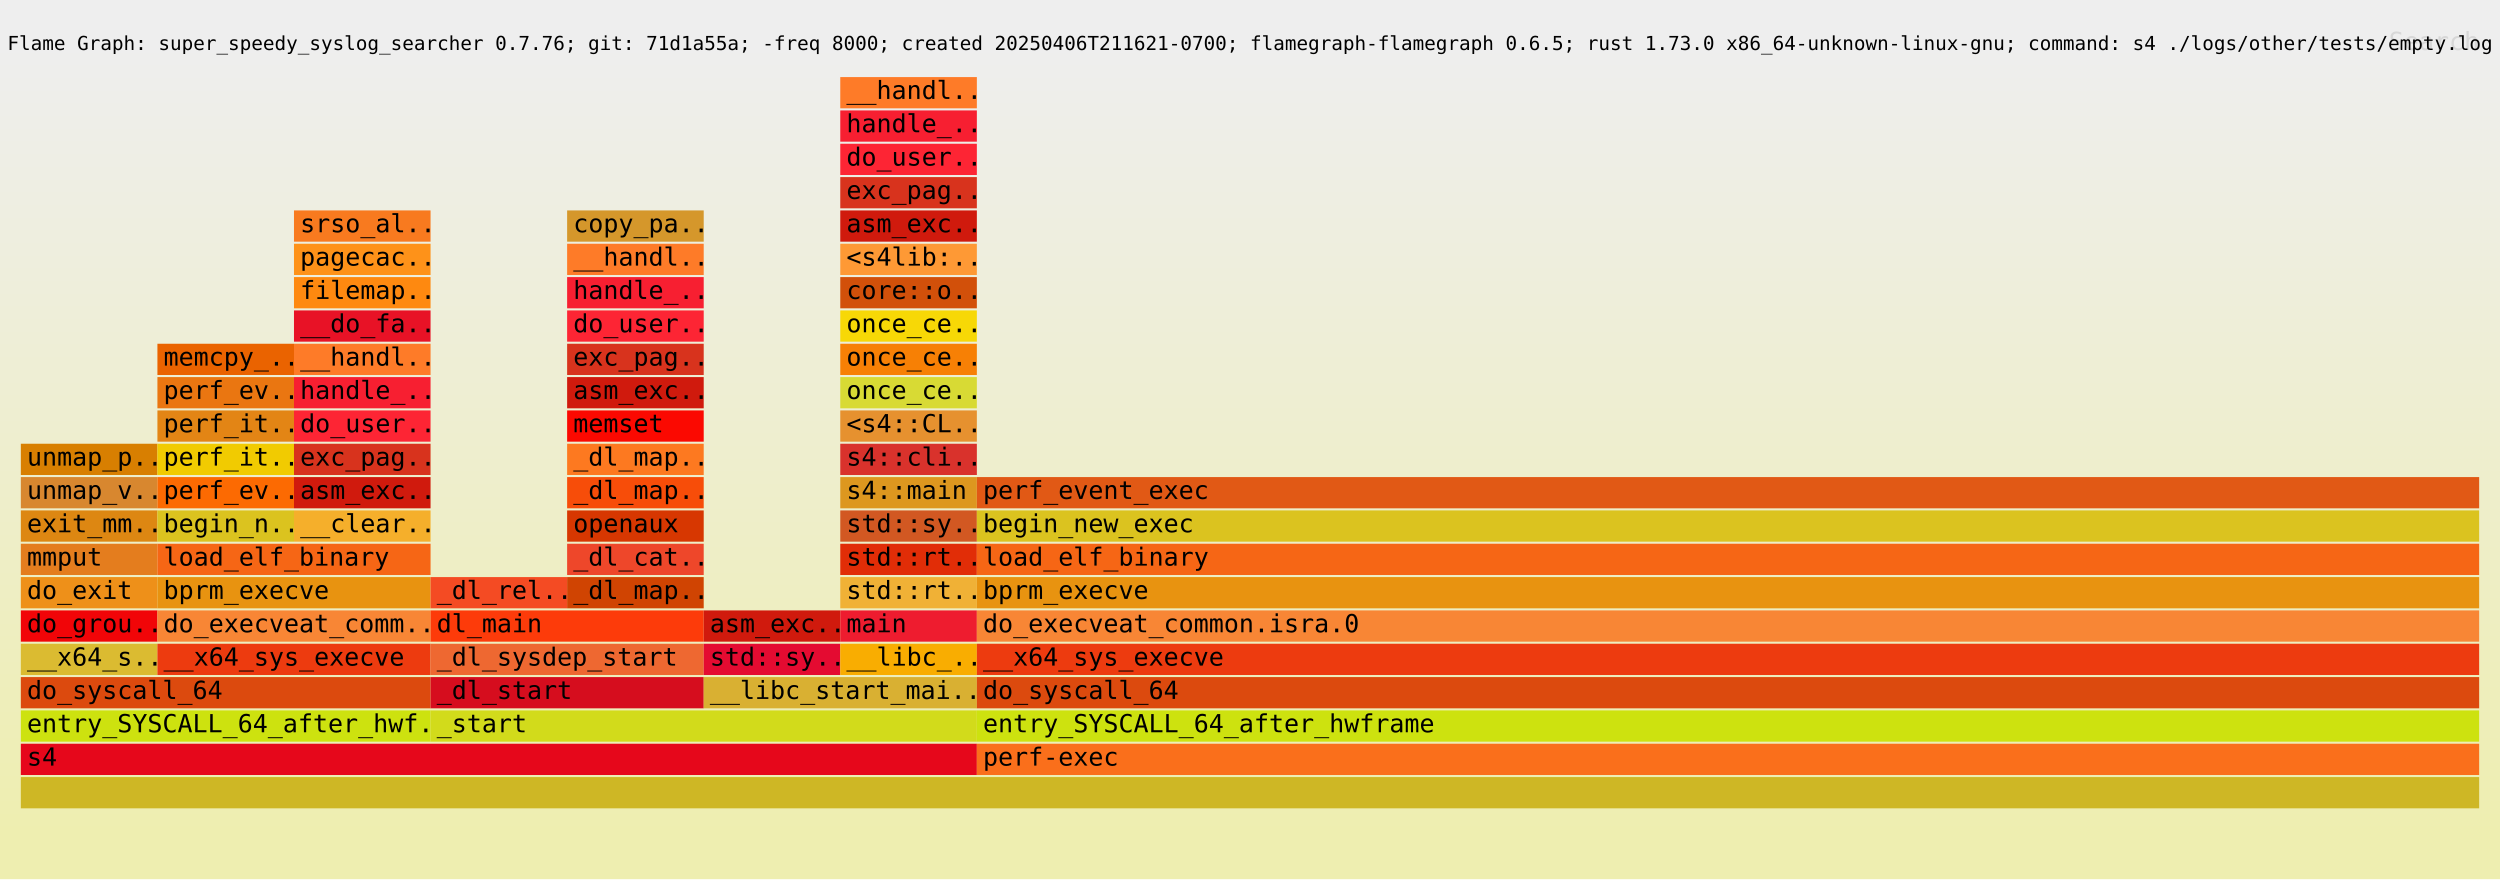
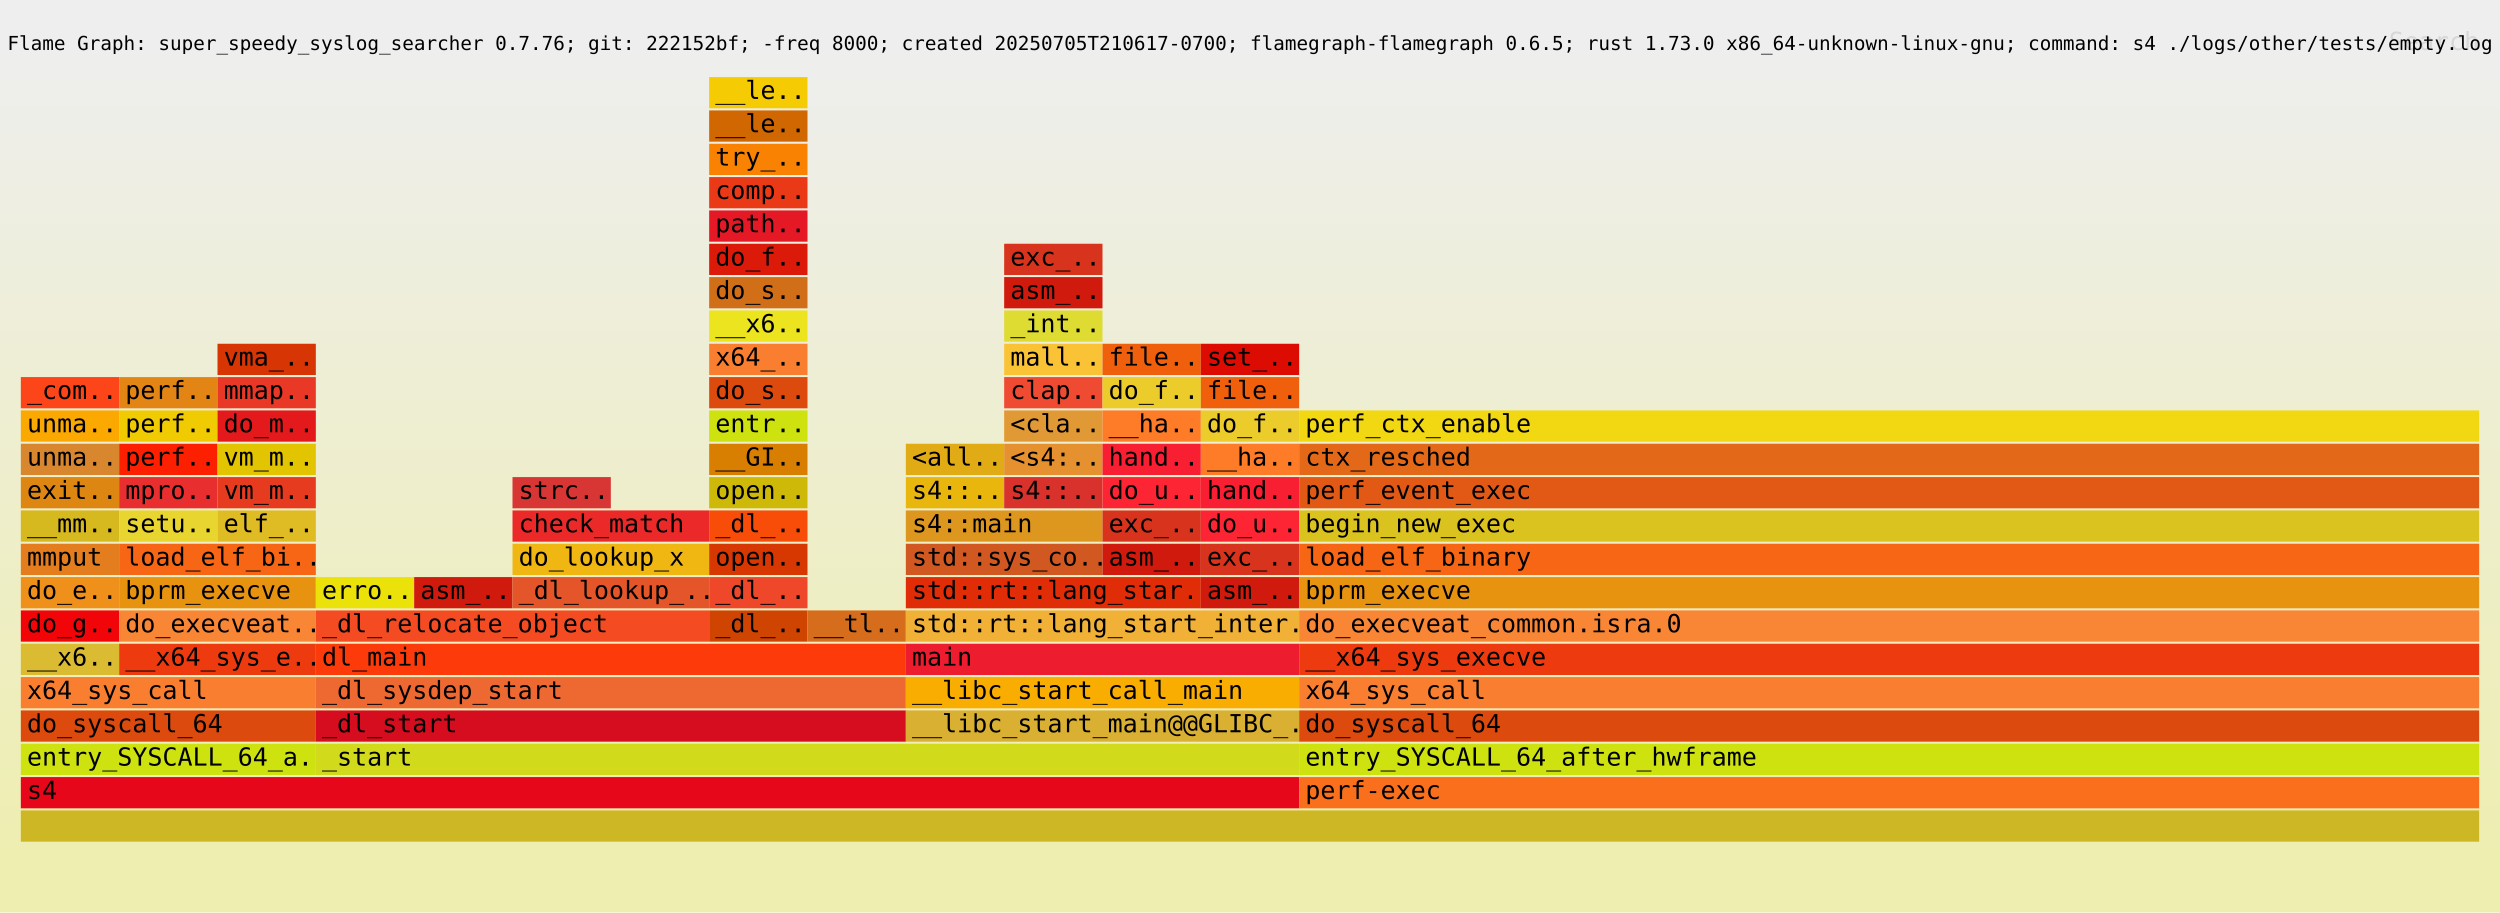
- <svg xmlns="http://www.w3.org/2000/svg" xmlns:ns1="http://github.com/jonhoo/inferno" version="1.1" width="1200" height="422" viewBox="0 0 1200 422">
+ <svg xmlns="http://www.w3.org/2000/svg" xmlns:ns1="http://github.com/jonhoo/inferno" version="1.1" width="1200" height="438" viewBox="0 0 1200 438">
  <defs>
    <linearGradient id="background" y1="0" y2="1" x1="0" x2="0">
      <stop stop-color="#eeeeee" offset="5%" />
      <stop stop-color="#eeeeb0" offset="95%" />
    </linearGradient>
  </defs>
  <style type="text/css">
text { font-family:monospace; font-size:12px }
#title { text-anchor:middle; font-size:17px; }
#matched { text-anchor:end; }
#search { text-anchor:end; opacity:0.1; cursor:pointer; }
#search:hover, #search.show { opacity:1; }
#subtitle { text-anchor:middle; font-color:rgb(160,160,160); }
#unzoom { cursor:pointer; }
#frames &gt; *:hover { stroke:black; stroke-width:0.5; cursor:pointer; }
.hide { display:none; }
.parent { opacity:0.5; }
</style>
-   <rect x="0" y="0" width="100%" height="422" fill="url(#background)" />
-   <text id="title" style="font-size:xx-small" fill="rgb(0,0,0)" x="50%" y="24.00">Flame Graph: super_speedy_syslog_searcher 0.7.76; git: 71d1a55a; -freq 8000; created 20250406T211621-0700; flamegraph-flamegraph 0.6.5; rust 1.73.0 x86_64-unknown-linux-gnu<br />; command: s4 ./logs/other/tests/empty.log</text>
-   <text id="details" fill="rgb(0,0,0)" x="10" y="405.00"> </text>
+   <rect x="0" y="0" width="100%" height="438" fill="url(#background)" />
+   <text id="title" style="font-size:xx-small" fill="rgb(0,0,0)" x="50%" y="24.00">Flame Graph: super_speedy_syslog_searcher 0.7.76; git: 222152bf; -freq 8000; created 20250705T210617-0700; flamegraph-flamegraph 0.6.5; rust 1.73.0 x86_64-unknown-linux-gnu<br />; command: s4 ./logs/other/tests/empty.log</text>
+   <text id="details" fill="rgb(0,0,0)" x="10" y="421.00"> </text>
  <text id="unzoom" class="hide" fill="rgb(0,0,0)" x="10" y="24.00">Reset Zoom</text>
  <text id="search" fill="rgb(0,0,0)" x="1190" y="24.00">Search</text>
-   <text id="matched" fill="rgb(0,0,0)" x="1190" y="405.00"> </text>
-   <svg id="frames" x="10" width="1180" total_samples="18">
-     <g>
-       <rect x="0%" y="309" width="5.556%" height="15" fill="rgb(219,187,49)" ns1:x="0" ns1:w="1" />
-       <text x="0.25%" y="319.50">__x64_s..</text>
-     </g>
-     <g>
-       <rect x="0%" y="293" width="5.556%" height="15" fill="rgb(241,5,8)" ns1:x="0" ns1:w="1" />
-       <text x="0.25%" y="303.50">do_grou..</text>
-     </g>
-     <g>
-       <rect x="0%" y="277" width="5.556%" height="15" fill="rgb(238,144,25)" ns1:x="0" ns1:w="1" />
-       <text x="0.25%" y="287.50">do_exit</text>
-     </g>
-     <g>
-       <rect x="0%" y="261" width="5.556%" height="15" fill="rgb(228,125,30)" ns1:x="0" ns1:w="1" />
+   <text id="matched" fill="rgb(0,0,0)" x="1190" y="421.00"> </text>
+   <svg id="frames" x="10" width="1180" total_samples="25">
+     <g>
+       <rect x="0%" y="309" width="4%" height="15" fill="rgb(219,187,49)" ns1:x="0" ns1:w="1" />
+       <text x="0.25%" y="319.50">__x6..</text>
+     </g>
+     <g>
+       <rect x="0%" y="293" width="4%" height="15" fill="rgb(241,5,8)" ns1:x="0" ns1:w="1" />
+       <text x="0.25%" y="303.50">do_g..</text>
+     </g>
+     <g>
+       <rect x="0%" y="277" width="4%" height="15" fill="rgb(238,144,25)" ns1:x="0" ns1:w="1" />
+       <text x="0.25%" y="287.50">do_e..</text>
+     </g>
+     <g>
+       <rect x="0%" y="261" width="4%" height="15" fill="rgb(228,125,30)" ns1:x="0" ns1:w="1" />
      <text x="0.25%" y="271.50">mmput</text>
    </g>
    <g>
-       <rect x="0%" y="245" width="5.556%" height="15" fill="rgb(221,135,18)" ns1:x="0" ns1:w="1" />
-       <text x="0.25%" y="255.50">exit_mm..</text>
-     </g>
-     <g>
-       <rect x="0%" y="229" width="5.556%" height="15" fill="rgb(216,135,47)" ns1:x="0" ns1:w="1" />
-       <text x="0.25%" y="239.50">unmap_v..</text>
-     </g>
-     <g>
-       <rect x="0%" y="213" width="5.556%" height="15" fill="rgb(216,127,1)" ns1:x="0" ns1:w="1" />
-       <text x="0.25%" y="223.50">unmap_p..</text>
-     </g>
-     <g>
-       <rect x="5.556%" y="245" width="5.556%" height="15" fill="rgb(219,195,31)" ns1:x="1" ns1:w="1" />
-       <text x="5.806%" y="255.50">begin_n..</text>
-     </g>
-     <g>
-       <rect x="5.556%" y="229" width="5.556%" height="15" fill="rgb(252,106,2)" ns1:x="1" ns1:w="1" />
-       <text x="5.806%" y="239.50">perf_ev..</text>
-     </g>
-     <g>
-       <rect x="5.556%" y="213" width="5.556%" height="15" fill="rgb(241,203,1)" ns1:x="1" ns1:w="1" />
-       <text x="5.806%" y="223.50">perf_it..</text>
-     </g>
-     <g>
-       <rect x="5.556%" y="197" width="5.556%" height="15" fill="rgb(227,133,21)" ns1:x="1" ns1:w="1" />
-       <text x="5.806%" y="207.50">perf_it..</text>
-     </g>
-     <g>
-       <rect x="5.556%" y="181" width="5.556%" height="15" fill="rgb(234,118,17)" ns1:x="1" ns1:w="1" />
-       <text x="5.806%" y="191.50">perf_ev..</text>
-     </g>
-     <g>
-       <rect x="5.556%" y="165" width="5.556%" height="15" fill="rgb(234,99,0)" ns1:x="1" ns1:w="1" />
-       <text x="5.806%" y="175.50">memcpy_..</text>
-     </g>
-     <g>
-       <rect x="0%" y="341" width="16.667%" height="15" fill="rgb(205,226,15)" ns1:x="0" ns1:w="3" />
-       <text x="0.25%" y="351.50">entry_SYSCALL_64_after_hwf..</text>
-     </g>
-     <g>
-       <rect x="0%" y="325" width="16.667%" height="15" fill="rgb(220,74,14)" ns1:x="0" ns1:w="3" />
-       <text x="0.25%" y="335.50">do_syscall_64</text>
-     </g>
-     <g>
-       <rect x="5.556%" y="309" width="11.111%" height="15" fill="rgb(237,59,15)" ns1:x="1" ns1:w="2" />
-       <text x="5.806%" y="319.50">__x64_sys_execve</text>
-     </g>
-     <g>
-       <rect x="5.556%" y="293" width="11.111%" height="15" fill="rgb(248,134,53)" ns1:x="1" ns1:w="2" />
-       <text x="5.806%" y="303.50">do_execveat_comm..</text>
-     </g>
-     <g>
-       <rect x="5.556%" y="277" width="11.111%" height="15" fill="rgb(232,147,16)" ns1:x="1" ns1:w="2" />
-       <text x="5.806%" y="287.50">bprm_execve</text>
-     </g>
-     <g>
-       <rect x="5.556%" y="261" width="11.111%" height="15" fill="rgb(246,102,21)" ns1:x="1" ns1:w="2" />
-       <text x="5.806%" y="271.50">load_elf_binary</text>
-     </g>
-     <g>
-       <rect x="11.111%" y="245" width="5.556%" height="15" fill="rgb(245,175,43)" ns1:x="2" ns1:w="1" />
-       <text x="11.361%" y="255.50">__clear..</text>
-     </g>
-     <g>
-       <rect x="11.111%" y="229" width="5.556%" height="15" fill="rgb(208,26,13)" ns1:x="2" ns1:w="1" />
-       <text x="11.361%" y="239.50">asm_exc..</text>
-     </g>
-     <g>
-       <rect x="11.111%" y="213" width="5.556%" height="15" fill="rgb(216,51,29)" ns1:x="2" ns1:w="1" />
-       <text x="11.361%" y="223.50">exc_pag..</text>
-     </g>
-     <g>
-       <rect x="11.111%" y="197" width="5.556%" height="15" fill="rgb(253,37,52)" ns1:x="2" ns1:w="1" />
-       <text x="11.361%" y="207.50">do_user..</text>
-     </g>
-     <g>
-       <rect x="11.111%" y="181" width="5.556%" height="15" fill="rgb(247,31,49)" ns1:x="2" ns1:w="1" />
-       <text x="11.361%" y="191.50">handle_..</text>
-     </g>
-     <g>
-       <rect x="11.111%" y="165" width="5.556%" height="15" fill="rgb(254,123,40)" ns1:x="2" ns1:w="1" />
-       <text x="11.361%" y="175.50">__handl..</text>
-     </g>
-     <g>
-       <rect x="11.111%" y="149" width="5.556%" height="15" fill="rgb(232,18,38)" ns1:x="2" ns1:w="1" />
-       <text x="11.361%" y="159.50">__do_fa..</text>
-     </g>
-     <g>
-       <rect x="11.111%" y="133" width="5.556%" height="15" fill="rgb(254,137,16)" ns1:x="2" ns1:w="1" />
-       <text x="11.361%" y="143.50">filemap..</text>
-     </g>
-     <g>
-       <rect x="11.111%" y="117" width="5.556%" height="15" fill="rgb(254,146,25)" ns1:x="2" ns1:w="1" />
-       <text x="11.361%" y="127.50">pagecac..</text>
-     </g>
-     <g>
-       <rect x="11.111%" y="101" width="5.556%" height="15" fill="rgb(248,122,31)" ns1:x="2" ns1:w="1" />
-       <text x="11.361%" y="111.50">srso_al..</text>
-     </g>
-     <g>
-       <rect x="16.667%" y="277" width="5.556%" height="15" fill="rgb(244,75,35)" ns1:x="3" ns1:w="1" />
-       <text x="16.917%" y="287.50">_dl_rel..</text>
-     </g>
-     <g>
-       <rect x="16.667%" y="325" width="11.111%" height="15" fill="rgb(214,13,30)" ns1:x="3" ns1:w="2" />
-       <text x="16.917%" y="335.50">_dl_start</text>
-     </g>
-     <g>
-       <rect x="16.667%" y="309" width="11.111%" height="15" fill="rgb(238,104,49)" ns1:x="3" ns1:w="2" />
-       <text x="16.917%" y="319.50">_dl_sysdep_start</text>
-     </g>
-     <g>
-       <rect x="16.667%" y="293" width="11.111%" height="15" fill="rgb(253,59,10)" ns1:x="3" ns1:w="2" />
-       <text x="16.917%" y="303.50">dl_main</text>
-     </g>
-     <g>
-       <rect x="22.222%" y="277" width="5.556%" height="15" fill="rgb(208,68,2)" ns1:x="4" ns1:w="1" />
-       <text x="22.472%" y="287.50">_dl_map..</text>
-     </g>
-     <g>
-       <rect x="22.222%" y="261" width="5.556%" height="15" fill="rgb(238,71,42)" ns1:x="4" ns1:w="1" />
-       <text x="22.472%" y="271.50">_dl_cat..</text>
-     </g>
-     <g>
-       <rect x="22.222%" y="245" width="5.556%" height="15" fill="rgb(215,55,1)" ns1:x="4" ns1:w="1" />
-       <text x="22.472%" y="255.50">openaux</text>
-     </g>
-     <g>
-       <rect x="22.222%" y="229" width="5.556%" height="15" fill="rgb(247,77,9)" ns1:x="4" ns1:w="1" />
-       <text x="22.472%" y="239.50">_dl_map..</text>
-     </g>
-     <g>
-       <rect x="22.222%" y="213" width="5.556%" height="15" fill="rgb(253,121,32)" ns1:x="4" ns1:w="1" />
-       <text x="22.472%" y="223.50">_dl_map..</text>
-     </g>
-     <g>
-       <rect x="22.222%" y="197" width="5.556%" height="15" fill="rgb(251,9,1)" ns1:x="4" ns1:w="1" />
-       <text x="22.472%" y="207.50">memset</text>
-     </g>
-     <g>
-       <rect x="22.222%" y="181" width="5.556%" height="15" fill="rgb(208,26,13)" ns1:x="4" ns1:w="1" />
-       <text x="22.472%" y="191.50">asm_exc..</text>
-     </g>
-     <g>
-       <rect x="22.222%" y="165" width="5.556%" height="15" fill="rgb(216,51,29)" ns1:x="4" ns1:w="1" />
-       <text x="22.472%" y="175.50">exc_pag..</text>
-     </g>
-     <g>
-       <rect x="22.222%" y="149" width="5.556%" height="15" fill="rgb(253,37,52)" ns1:x="4" ns1:w="1" />
-       <text x="22.472%" y="159.50">do_user..</text>
-     </g>
-     <g>
-       <rect x="22.222%" y="133" width="5.556%" height="15" fill="rgb(247,31,49)" ns1:x="4" ns1:w="1" />
-       <text x="22.472%" y="143.50">handle_..</text>
-     </g>
-     <g>
-       <rect x="22.222%" y="117" width="5.556%" height="15" fill="rgb(254,123,40)" ns1:x="4" ns1:w="1" />
-       <text x="22.472%" y="127.50">__handl..</text>
-     </g>
-     <g>
-       <rect x="22.222%" y="101" width="5.556%" height="15" fill="rgb(213,151,43)" ns1:x="4" ns1:w="1" />
-       <text x="22.472%" y="111.50">copy_pa..</text>
-     </g>
-     <g>
-       <rect x="27.778%" y="309" width="5.556%" height="15" fill="rgb(228,11,49)" ns1:x="5" ns1:w="1" />
-       <text x="28.028%" y="319.50">std::sy..</text>
-     </g>
-     <g>
-       <rect x="27.778%" y="293" width="5.556%" height="15" fill="rgb(208,26,13)" ns1:x="5" ns1:w="1" />
-       <text x="28.028%" y="303.50">asm_exc..</text>
-     </g>
-     <g>
-       <rect x="0%" y="357" width="38.889%" height="15" fill="rgb(230,7,27)" ns1:x="0" ns1:w="7" />
-       <text x="0.25%" y="367.50">s4</text>
-     </g>
-     <g>
-       <rect x="16.667%" y="341" width="22.222%" height="15" fill="rgb(210,219,27)" ns1:x="3" ns1:w="4" />
-       <text x="16.917%" y="351.50">_start</text>
-     </g>
-     <g>
-       <rect x="27.778%" y="325" width="11.111%" height="15" fill="rgb(217,176,50)" ns1:x="5" ns1:w="2" />
-       <text x="28.028%" y="335.50">__libc_start_mai..</text>
-     </g>
-     <g>
-       <rect x="33.333%" y="309" width="5.556%" height="15" fill="rgb(249,173,1)" ns1:x="6" ns1:w="1" />
-       <text x="33.583%" y="319.50">__libc_..</text>
-     </g>
-     <g>
-       <rect x="33.333%" y="293" width="5.556%" height="15" fill="rgb(238,28,47)" ns1:x="6" ns1:w="1" />
-       <text x="33.583%" y="303.50">main</text>
-     </g>
-     <g>
-       <rect x="33.333%" y="277" width="5.556%" height="15" fill="rgb(240,177,54)" ns1:x="6" ns1:w="1" />
-       <text x="33.583%" y="287.50">std::rt..</text>
-     </g>
-     <g>
-       <rect x="33.333%" y="261" width="5.556%" height="15" fill="rgb(225,45,7)" ns1:x="6" ns1:w="1" />
-       <text x="33.583%" y="271.50">std::rt..</text>
-     </g>
-     <g>
-       <rect x="33.333%" y="245" width="5.556%" height="15" fill="rgb(210,88,34)" ns1:x="6" ns1:w="1" />
-       <text x="33.583%" y="255.50">std::sy..</text>
-     </g>
-     <g>
-       <rect x="33.333%" y="229" width="5.556%" height="15" fill="rgb(221,151,31)" ns1:x="6" ns1:w="1" />
-       <text x="33.583%" y="239.50">s4::main</text>
-     </g>
-     <g>
-       <rect x="33.333%" y="213" width="5.556%" height="15" fill="rgb(217,50,44)" ns1:x="6" ns1:w="1" />
-       <text x="33.583%" y="223.50">s4::cli..</text>
-     </g>
-     <g>
-       <rect x="33.333%" y="197" width="5.556%" height="15" fill="rgb(230,145,47)" ns1:x="6" ns1:w="1" />
-       <text x="33.583%" y="207.50">&lt;s4::CL..</text>
-     </g>
-     <g>
-       <rect x="33.333%" y="181" width="5.556%" height="15" fill="rgb(216,218,52)" ns1:x="6" ns1:w="1" />
-       <text x="33.583%" y="191.50">once_ce..</text>
-     </g>
-     <g>
-       <rect x="33.333%" y="165" width="5.556%" height="15" fill="rgb(247,128,5)" ns1:x="6" ns1:w="1" />
-       <text x="33.583%" y="175.50">once_ce..</text>
-     </g>
-     <g>
-       <rect x="33.333%" y="149" width="5.556%" height="15" fill="rgb(247,216,6)" ns1:x="6" ns1:w="1" />
-       <text x="33.583%" y="159.50">once_ce..</text>
-     </g>
-     <g>
-       <rect x="33.333%" y="133" width="5.556%" height="15" fill="rgb(210,80,10)" ns1:x="6" ns1:w="1" />
-       <text x="33.583%" y="143.50">core::o..</text>
-     </g>
-     <g>
-       <rect x="33.333%" y="117" width="5.556%" height="15" fill="rgb(254,153,53)" ns1:x="6" ns1:w="1" />
-       <text x="33.583%" y="127.50">&lt;s4lib:..</text>
-     </g>
-     <g>
-       <rect x="33.333%" y="101" width="5.556%" height="15" fill="rgb(208,26,13)" ns1:x="6" ns1:w="1" />
-       <text x="33.583%" y="111.50">asm_exc..</text>
-     </g>
-     <g>
-       <rect x="33.333%" y="85" width="5.556%" height="15" fill="rgb(216,51,29)" ns1:x="6" ns1:w="1" />
-       <text x="33.583%" y="95.50">exc_pag..</text>
-     </g>
-     <g>
-       <rect x="33.333%" y="69" width="5.556%" height="15" fill="rgb(253,37,52)" ns1:x="6" ns1:w="1" />
-       <text x="33.583%" y="79.50">do_user..</text>
-     </g>
-     <g>
-       <rect x="33.333%" y="53" width="5.556%" height="15" fill="rgb(247,31,49)" ns1:x="6" ns1:w="1" />
-       <text x="33.583%" y="63.50">handle_..</text>
-     </g>
-     <g>
-       <rect x="33.333%" y="37" width="5.556%" height="15" fill="rgb(254,123,40)" ns1:x="6" ns1:w="1" />
-       <text x="33.583%" y="47.50">__handl..</text>
-     </g>
-     <g>
-       <rect x="0%" y="373" width="100%" height="15" fill="rgb(206,183,37)" ns1:x="0" ns1:w="18" />
-       <text x="0.25%" y="383.50" />
-     </g>
-     <g>
-       <rect x="38.889%" y="357" width="61.111%" height="15" fill="rgb(250,111,27)" ns1:x="7" ns1:w="11" />
-       <text x="39.139%" y="367.50">perf-exec</text>
-     </g>
-     <g>
-       <rect x="38.889%" y="341" width="61.111%" height="15" fill="rgb(205,226,15)" ns1:x="7" ns1:w="11" />
-       <text x="39.139%" y="351.50">entry_SYSCALL_64_after_hwframe</text>
-     </g>
-     <g>
-       <rect x="38.889%" y="325" width="61.111%" height="15" fill="rgb(220,74,14)" ns1:x="7" ns1:w="11" />
-       <text x="39.139%" y="335.50">do_syscall_64</text>
-     </g>
-     <g>
-       <rect x="38.889%" y="309" width="61.111%" height="15" fill="rgb(237,59,15)" ns1:x="7" ns1:w="11" />
-       <text x="39.139%" y="319.50">__x64_sys_execve</text>
-     </g>
-     <g>
-       <rect x="38.889%" y="293" width="61.111%" height="15" fill="rgb(248,134,53)" ns1:x="7" ns1:w="11" />
-       <text x="39.139%" y="303.50">do_execveat_common.isra.0</text>
-     </g>
-     <g>
-       <rect x="38.889%" y="277" width="61.111%" height="15" fill="rgb(232,147,16)" ns1:x="7" ns1:w="11" />
-       <text x="39.139%" y="287.50">bprm_execve</text>
-     </g>
-     <g>
-       <rect x="38.889%" y="261" width="61.111%" height="15" fill="rgb(246,102,21)" ns1:x="7" ns1:w="11" />
-       <text x="39.139%" y="271.50">load_elf_binary</text>
-     </g>
-     <g>
-       <rect x="38.889%" y="245" width="61.111%" height="15" fill="rgb(219,195,31)" ns1:x="7" ns1:w="11" />
-       <text x="39.139%" y="255.50">begin_new_exec</text>
-     </g>
-     <g>
-       <rect x="38.889%" y="229" width="61.111%" height="15" fill="rgb(225,89,21)" ns1:x="7" ns1:w="11" />
-       <text x="39.139%" y="239.50">perf_event_exec</text>
+       <rect x="0%" y="245" width="4%" height="15" fill="rgb(214,184,31)" ns1:x="0" ns1:w="1" />
+       <text x="0.25%" y="255.50">__mm..</text>
+     </g>
+     <g>
+       <rect x="0%" y="229" width="4%" height="15" fill="rgb(221,135,18)" ns1:x="0" ns1:w="1" />
+       <text x="0.25%" y="239.50">exit..</text>
+     </g>
+     <g>
+       <rect x="0%" y="213" width="4%" height="15" fill="rgb(216,135,47)" ns1:x="0" ns1:w="1" />
+       <text x="0.25%" y="223.50">unma..</text>
+     </g>
+     <g>
+       <rect x="0%" y="197" width="4%" height="15" fill="rgb(251,169,1)" ns1:x="0" ns1:w="1" />
+       <text x="0.25%" y="207.50">unma..</text>
+     </g>
+     <g>
+       <rect x="0%" y="181" width="4%" height="15" fill="rgb(252,69,24)" ns1:x="0" ns1:w="1" />
+       <text x="0.25%" y="191.50">_com..</text>
+     </g>
+     <g>
+       <rect x="4%" y="245" width="4%" height="15" fill="rgb(232,213,47)" ns1:x="1" ns1:w="1" />
+       <text x="4.25%" y="255.50">setu..</text>
+     </g>
+     <g>
+       <rect x="4%" y="229" width="4%" height="15" fill="rgb(232,46,46)" ns1:x="1" ns1:w="1" />
+       <text x="4.25%" y="239.50">mpro..</text>
+     </g>
+     <g>
+       <rect x="4%" y="213" width="4%" height="15" fill="rgb(252,32,1)" ns1:x="1" ns1:w="1" />
+       <text x="4.25%" y="223.50">perf..</text>
+     </g>
+     <g>
+       <rect x="4%" y="197" width="4%" height="15" fill="rgb(241,203,1)" ns1:x="1" ns1:w="1" />
+       <text x="4.25%" y="207.50">perf..</text>
+     </g>
+     <g>
+       <rect x="4%" y="181" width="4%" height="15" fill="rgb(227,133,21)" ns1:x="1" ns1:w="1" />
+       <text x="4.25%" y="191.50">perf..</text>
+     </g>
+     <g>
+       <rect x="0%" y="357" width="12%" height="15" fill="rgb(205,226,15)" ns1:x="0" ns1:w="3" />
+       <text x="0.25%" y="367.50">entry_SYSCALL_64_a..</text>
+     </g>
+     <g>
+       <rect x="0%" y="341" width="12%" height="15" fill="rgb(220,74,14)" ns1:x="0" ns1:w="3" />
+       <text x="0.25%" y="351.50">do_syscall_64</text>
+     </g>
+     <g>
+       <rect x="0%" y="325" width="12%" height="15" fill="rgb(249,126,47)" ns1:x="0" ns1:w="3" />
+       <text x="0.25%" y="335.50">x64_sys_call</text>
+     </g>
+     <g>
+       <rect x="4%" y="309" width="8%" height="15" fill="rgb(237,59,15)" ns1:x="1" ns1:w="2" />
+       <text x="4.25%" y="319.50">__x64_sys_e..</text>
+     </g>
+     <g>
+       <rect x="4%" y="293" width="8%" height="15" fill="rgb(248,134,53)" ns1:x="1" ns1:w="2" />
+       <text x="4.25%" y="303.50">do_execveat..</text>
+     </g>
+     <g>
+       <rect x="4%" y="277" width="8%" height="15" fill="rgb(232,147,16)" ns1:x="1" ns1:w="2" />
+       <text x="4.25%" y="287.50">bprm_execve</text>
+     </g>
+     <g>
+       <rect x="4%" y="261" width="8%" height="15" fill="rgb(246,102,21)" ns1:x="1" ns1:w="2" />
+       <text x="4.25%" y="271.50">load_elf_bi..</text>
+     </g>
+     <g>
+       <rect x="8%" y="245" width="4%" height="15" fill="rgb(223,187,36)" ns1:x="2" ns1:w="1" />
+       <text x="8.25%" y="255.50">elf_..</text>
+     </g>
+     <g>
+       <rect x="8%" y="229" width="4%" height="15" fill="rgb(231,59,32)" ns1:x="2" ns1:w="1" />
+       <text x="8.25%" y="239.50">vm_m..</text>
+     </g>
+     <g>
+       <rect x="8%" y="213" width="4%" height="15" fill="rgb(226,196,1)" ns1:x="2" ns1:w="1" />
+       <text x="8.25%" y="223.50">vm_m..</text>
+     </g>
+     <g>
+       <rect x="8%" y="197" width="4%" height="15" fill="rgb(228,25,27)" ns1:x="2" ns1:w="1" />
+       <text x="8.25%" y="207.50">do_m..</text>
+     </g>
+     <g>
+       <rect x="8%" y="181" width="4%" height="15" fill="rgb(233,57,38)" ns1:x="2" ns1:w="1" />
+       <text x="8.25%" y="191.50">mmap..</text>
+     </g>
+     <g>
+       <rect x="8%" y="165" width="4%" height="15" fill="rgb(215,53,3)" ns1:x="2" ns1:w="1" />
+       <text x="8.25%" y="175.50">vma_..</text>
+     </g>
+     <g>
+       <rect x="12%" y="277" width="4%" height="15" fill="rgb(235,226,9)" ns1:x="3" ns1:w="1" />
+       <text x="12.25%" y="287.50">erro..</text>
+     </g>
+     <g>
+       <rect x="16%" y="277" width="4%" height="15" fill="rgb(208,26,13)" ns1:x="4" ns1:w="1" />
+       <text x="16.25%" y="287.50">asm_..</text>
+     </g>
+     <g>
+       <rect x="20%" y="229" width="4%" height="15" fill="rgb(215,54,52)" ns1:x="5" ns1:w="1" />
+       <text x="20.25%" y="239.50">strc..</text>
+     </g>
+     <g>
+       <rect x="12%" y="293" width="16%" height="15" fill="rgb(244,75,35)" ns1:x="3" ns1:w="4" />
+       <text x="12.25%" y="303.50">_dl_relocate_object</text>
+     </g>
+     <g>
+       <rect x="20%" y="277" width="8%" height="15" fill="rgb(229,85,42)" ns1:x="5" ns1:w="2" />
+       <text x="20.25%" y="287.50">_dl_lookup_..</text>
+     </g>
+     <g>
+       <rect x="20%" y="261" width="8%" height="15" fill="rgb(240,183,18)" ns1:x="5" ns1:w="2" />
+       <text x="20.25%" y="271.50">do_lookup_x</text>
+     </g>
+     <g>
+       <rect x="20%" y="245" width="8%" height="15" fill="rgb(236,41,41)" ns1:x="5" ns1:w="2" />
+       <text x="20.25%" y="255.50">check_match</text>
+     </g>
+     <g>
+       <rect x="28%" y="293" width="4%" height="15" fill="rgb(208,68,2)" ns1:x="7" ns1:w="1" />
+       <text x="28.25%" y="303.50">_dl_..</text>
+     </g>
+     <g>
+       <rect x="28%" y="277" width="4%" height="15" fill="rgb(238,71,42)" ns1:x="7" ns1:w="1" />
+       <text x="28.25%" y="287.50">_dl_..</text>
+     </g>
+     <g>
+       <rect x="28%" y="261" width="4%" height="15" fill="rgb(215,55,1)" ns1:x="7" ns1:w="1" />
+       <text x="28.25%" y="271.50">open..</text>
+     </g>
+     <g>
+       <rect x="28%" y="245" width="4%" height="15" fill="rgb(247,77,9)" ns1:x="7" ns1:w="1" />
+       <text x="28.25%" y="255.50">_dl_..</text>
+     </g>
+     <g>
+       <rect x="28%" y="229" width="4%" height="15" fill="rgb(207,185,8)" ns1:x="7" ns1:w="1" />
+       <text x="28.25%" y="239.50">open..</text>
+     </g>
+     <g>
+       <rect x="28%" y="213" width="4%" height="15" fill="rgb(216,127,2)" ns1:x="7" ns1:w="1" />
+       <text x="28.25%" y="223.50">__GI..</text>
+     </g>
+     <g>
+       <rect x="28%" y="197" width="4%" height="15" fill="rgb(205,226,15)" ns1:x="7" ns1:w="1" />
+       <text x="28.25%" y="207.50">entr..</text>
+     </g>
+     <g>
+       <rect x="28%" y="181" width="4%" height="15" fill="rgb(220,74,14)" ns1:x="7" ns1:w="1" />
+       <text x="28.25%" y="191.50">do_s..</text>
+     </g>
+     <g>
+       <rect x="28%" y="165" width="4%" height="15" fill="rgb(249,126,47)" ns1:x="7" ns1:w="1" />
+       <text x="28.25%" y="175.50">x64_..</text>
+     </g>
+     <g>
+       <rect x="28%" y="149" width="4%" height="15" fill="rgb(236,228,31)" ns1:x="7" ns1:w="1" />
+       <text x="28.25%" y="159.50">__x6..</text>
+     </g>
+     <g>
+       <rect x="28%" y="133" width="4%" height="15" fill="rgb(208,111,23)" ns1:x="7" ns1:w="1" />
+       <text x="28.25%" y="143.50">do_s..</text>
+     </g>
+     <g>
+       <rect x="28%" y="117" width="4%" height="15" fill="rgb(219,26,10)" ns1:x="7" ns1:w="1" />
+       <text x="28.25%" y="127.50">do_f..</text>
+     </g>
+     <g>
+       <rect x="28%" y="101" width="4%" height="15" fill="rgb(228,25,37)" ns1:x="7" ns1:w="1" />
+       <text x="28.25%" y="111.50">path..</text>
+     </g>
+     <g>
+       <rect x="28%" y="85" width="4%" height="15" fill="rgb(233,57,23)" ns1:x="7" ns1:w="1" />
+       <text x="28.25%" y="95.50">comp..</text>
+     </g>
+     <g>
+       <rect x="28%" y="69" width="4%" height="15" fill="rgb(250,130,2)" ns1:x="7" ns1:w="1" />
+       <text x="28.25%" y="79.50">try_..</text>
+     </g>
+     <g>
+       <rect x="28%" y="53" width="4%" height="15" fill="rgb(208,103,0)" ns1:x="7" ns1:w="1" />
+       <text x="28.25%" y="63.50">__le..</text>
+     </g>
+     <g>
+       <rect x="28%" y="37" width="4%" height="15" fill="rgb(245,203,3)" ns1:x="7" ns1:w="1" />
+       <text x="28.25%" y="47.50">__le..</text>
+     </g>
+     <g>
+       <rect x="12%" y="341" width="24%" height="15" fill="rgb(214,13,30)" ns1:x="3" ns1:w="6" />
+       <text x="12.25%" y="351.50">_dl_start</text>
+     </g>
+     <g>
+       <rect x="12%" y="325" width="24%" height="15" fill="rgb(238,104,49)" ns1:x="3" ns1:w="6" />
+       <text x="12.25%" y="335.50">_dl_sysdep_start</text>
+     </g>
+     <g>
+       <rect x="12%" y="309" width="24%" height="15" fill="rgb(253,59,10)" ns1:x="3" ns1:w="6" />
+       <text x="12.25%" y="319.50">dl_main</text>
+     </g>
+     <g>
+       <rect x="32%" y="293" width="4%" height="15" fill="rgb(214,109,28)" ns1:x="8" ns1:w="1" />
+       <text x="32.25%" y="303.50">__tl..</text>
+     </g>
+     <g>
+       <rect x="36%" y="229" width="4%" height="15" fill="rgb(233,182,14)" ns1:x="9" ns1:w="1" />
+       <text x="36.25%" y="239.50">s4::..</text>
+     </g>
+     <g>
+       <rect x="36%" y="213" width="4%" height="15" fill="rgb(225,171,22)" ns1:x="9" ns1:w="1" />
+       <text x="36.25%" y="223.50">&lt;all..</text>
+     </g>
+     <g>
+       <rect x="36%" y="261" width="8%" height="15" fill="rgb(210,88,34)" ns1:x="9" ns1:w="2" />
+       <text x="36.25%" y="271.50">std::sys_co..</text>
+     </g>
+     <g>
+       <rect x="36%" y="245" width="8%" height="15" fill="rgb(221,151,31)" ns1:x="9" ns1:w="2" />
+       <text x="36.25%" y="255.50">s4::main</text>
+     </g>
+     <g>
+       <rect x="40%" y="229" width="4%" height="15" fill="rgb(217,50,44)" ns1:x="10" ns1:w="1" />
+       <text x="40.25%" y="239.50">s4::..</text>
+     </g>
+     <g>
+       <rect x="40%" y="213" width="4%" height="15" fill="rgb(230,145,47)" ns1:x="10" ns1:w="1" />
+       <text x="40.25%" y="223.50">&lt;s4:..</text>
+     </g>
+     <g>
+       <rect x="40%" y="197" width="4%" height="15" fill="rgb(225,153,53)" ns1:x="10" ns1:w="1" />
+       <text x="40.25%" y="207.50">&lt;cla..</text>
+     </g>
+     <g>
+       <rect x="40%" y="181" width="4%" height="15" fill="rgb(239,74,50)" ns1:x="10" ns1:w="1" />
+       <text x="40.25%" y="191.50">clap..</text>
+     </g>
+     <g>
+       <rect x="40%" y="165" width="4%" height="15" fill="rgb(250,195,53)" ns1:x="10" ns1:w="1" />
+       <text x="40.25%" y="175.50">mall..</text>
+     </g>
+     <g>
+       <rect x="40%" y="149" width="4%" height="15" fill="rgb(222,219,51)" ns1:x="10" ns1:w="1" />
+       <text x="40.25%" y="159.50">_int..</text>
+     </g>
+     <g>
+       <rect x="40%" y="133" width="4%" height="15" fill="rgb(208,26,13)" ns1:x="10" ns1:w="1" />
+       <text x="40.25%" y="143.50">asm_..</text>
+     </g>
+     <g>
+       <rect x="40%" y="117" width="4%" height="15" fill="rgb(216,51,29)" ns1:x="10" ns1:w="1" />
+       <text x="40.25%" y="127.50">exc_..</text>
+     </g>
+     <g>
+       <rect x="36%" y="277" width="12%" height="15" fill="rgb(225,45,7)" ns1:x="9" ns1:w="3" />
+       <text x="36.25%" y="287.50">std::rt::lang_star..</text>
+     </g>
+     <g>
+       <rect x="44%" y="261" width="4%" height="15" fill="rgb(208,26,13)" ns1:x="11" ns1:w="1" />
+       <text x="44.25%" y="271.50">asm_..</text>
+     </g>
+     <g>
+       <rect x="44%" y="245" width="4%" height="15" fill="rgb(216,51,29)" ns1:x="11" ns1:w="1" />
+       <text x="44.25%" y="255.50">exc_..</text>
+     </g>
+     <g>
+       <rect x="44%" y="229" width="4%" height="15" fill="rgb(253,37,52)" ns1:x="11" ns1:w="1" />
+       <text x="44.25%" y="239.50">do_u..</text>
+     </g>
+     <g>
+       <rect x="44%" y="213" width="4%" height="15" fill="rgb(247,31,49)" ns1:x="11" ns1:w="1" />
+       <text x="44.25%" y="223.50">hand..</text>
+     </g>
+     <g>
+       <rect x="44%" y="197" width="4%" height="15" fill="rgb(254,123,40)" ns1:x="11" ns1:w="1" />
+       <text x="44.25%" y="207.50">__ha..</text>
+     </g>
+     <g>
+       <rect x="44%" y="181" width="4%" height="15" fill="rgb(236,204,42)" ns1:x="11" ns1:w="1" />
+       <text x="44.25%" y="191.50">do_f..</text>
+     </g>
+     <g>
+       <rect x="44%" y="165" width="4%" height="15" fill="rgb(240,96,12)" ns1:x="11" ns1:w="1" />
+       <text x="44.25%" y="175.50">file..</text>
+     </g>
+     <g>
+       <rect x="0%" y="373" width="52%" height="15" fill="rgb(230,7,27)" ns1:x="0" ns1:w="13" />
+       <text x="0.25%" y="383.50">s4</text>
+     </g>
+     <g>
+       <rect x="12%" y="357" width="40%" height="15" fill="rgb(210,219,27)" ns1:x="3" ns1:w="10" />
+       <text x="12.25%" y="367.50">_start</text>
+     </g>
+     <g>
+       <rect x="36%" y="341" width="16%" height="15" fill="rgb(217,176,50)" ns1:x="9" ns1:w="4" />
+       <text x="36.25%" y="351.50">__libc_start_main@@GLIBC_..</text>
+     </g>
+     <g>
+       <rect x="36%" y="325" width="16%" height="15" fill="rgb(249,173,1)" ns1:x="9" ns1:w="4" />
+       <text x="36.25%" y="335.50">__libc_start_call_main</text>
+     </g>
+     <g>
+       <rect x="36%" y="309" width="16%" height="15" fill="rgb(238,28,47)" ns1:x="9" ns1:w="4" />
+       <text x="36.25%" y="319.50">main</text>
+     </g>
+     <g>
+       <rect x="36%" y="293" width="16%" height="15" fill="rgb(240,177,54)" ns1:x="9" ns1:w="4" />
+       <text x="36.25%" y="303.50">std::rt::lang_start_inter..</text>
+     </g>
+     <g>
+       <rect x="48%" y="277" width="4%" height="15" fill="rgb(208,26,13)" ns1:x="12" ns1:w="1" />
+       <text x="48.25%" y="287.50">asm_..</text>
+     </g>
+     <g>
+       <rect x="48%" y="261" width="4%" height="15" fill="rgb(216,51,29)" ns1:x="12" ns1:w="1" />
+       <text x="48.25%" y="271.50">exc_..</text>
+     </g>
+     <g>
+       <rect x="48%" y="245" width="4%" height="15" fill="rgb(253,37,52)" ns1:x="12" ns1:w="1" />
+       <text x="48.25%" y="255.50">do_u..</text>
+     </g>
+     <g>
+       <rect x="48%" y="229" width="4%" height="15" fill="rgb(247,31,49)" ns1:x="12" ns1:w="1" />
+       <text x="48.25%" y="239.50">hand..</text>
+     </g>
+     <g>
+       <rect x="48%" y="213" width="4%" height="15" fill="rgb(254,123,40)" ns1:x="12" ns1:w="1" />
+       <text x="48.25%" y="223.50">__ha..</text>
+     </g>
+     <g>
+       <rect x="48%" y="197" width="4%" height="15" fill="rgb(236,204,42)" ns1:x="12" ns1:w="1" />
+       <text x="48.25%" y="207.50">do_f..</text>
+     </g>
+     <g>
+       <rect x="48%" y="181" width="4%" height="15" fill="rgb(240,96,12)" ns1:x="12" ns1:w="1" />
+       <text x="48.25%" y="191.50">file..</text>
+     </g>
+     <g>
+       <rect x="48%" y="165" width="4%" height="15" fill="rgb(221,12,2)" ns1:x="12" ns1:w="1" />
+       <text x="48.25%" y="175.50">set_..</text>
+     </g>
+     <g>
+       <rect x="0%" y="389" width="100%" height="15" fill="rgb(206,183,37)" ns1:x="0" ns1:w="25" />
+       <text x="0.25%" y="399.50" />
+     </g>
+     <g>
+       <rect x="52%" y="373" width="48%" height="15" fill="rgb(250,111,27)" ns1:x="13" ns1:w="12" />
+       <text x="52.25%" y="383.50">perf-exec</text>
+     </g>
+     <g>
+       <rect x="52%" y="357" width="48%" height="15" fill="rgb(205,226,15)" ns1:x="13" ns1:w="12" />
+       <text x="52.25%" y="367.50">entry_SYSCALL_64_after_hwframe</text>
+     </g>
+     <g>
+       <rect x="52%" y="341" width="48%" height="15" fill="rgb(220,74,14)" ns1:x="13" ns1:w="12" />
+       <text x="52.25%" y="351.50">do_syscall_64</text>
+     </g>
+     <g>
+       <rect x="52%" y="325" width="48%" height="15" fill="rgb(249,126,47)" ns1:x="13" ns1:w="12" />
+       <text x="52.25%" y="335.50">x64_sys_call</text>
+     </g>
+     <g>
+       <rect x="52%" y="309" width="48%" height="15" fill="rgb(237,59,15)" ns1:x="13" ns1:w="12" />
+       <text x="52.25%" y="319.50">__x64_sys_execve</text>
+     </g>
+     <g>
+       <rect x="52%" y="293" width="48%" height="15" fill="rgb(248,134,53)" ns1:x="13" ns1:w="12" />
+       <text x="52.25%" y="303.50">do_execveat_common.isra.0</text>
+     </g>
+     <g>
+       <rect x="52%" y="277" width="48%" height="15" fill="rgb(232,147,16)" ns1:x="13" ns1:w="12" />
+       <text x="52.25%" y="287.50">bprm_execve</text>
+     </g>
+     <g>
+       <rect x="52%" y="261" width="48%" height="15" fill="rgb(246,102,21)" ns1:x="13" ns1:w="12" />
+       <text x="52.25%" y="271.50">load_elf_binary</text>
+     </g>
+     <g>
+       <rect x="52%" y="245" width="48%" height="15" fill="rgb(219,195,31)" ns1:x="13" ns1:w="12" />
+       <text x="52.25%" y="255.50">begin_new_exec</text>
+     </g>
+     <g>
+       <rect x="52%" y="229" width="48%" height="15" fill="rgb(225,89,21)" ns1:x="13" ns1:w="12" />
+       <text x="52.25%" y="239.50">perf_event_exec</text>
+     </g>
+     <g>
+       <rect x="52%" y="213" width="48%" height="15" fill="rgb(227,105,24)" ns1:x="13" ns1:w="12" />
+       <text x="52.25%" y="223.50">ctx_resched</text>
+     </g>
+     <g>
+       <rect x="52%" y="197" width="48%" height="15" fill="rgb(241,216,19)" ns1:x="13" ns1:w="12" />
+       <text x="52.25%" y="207.50">perf_ctx_enable</text>
    </g>
  </svg>
</svg>
